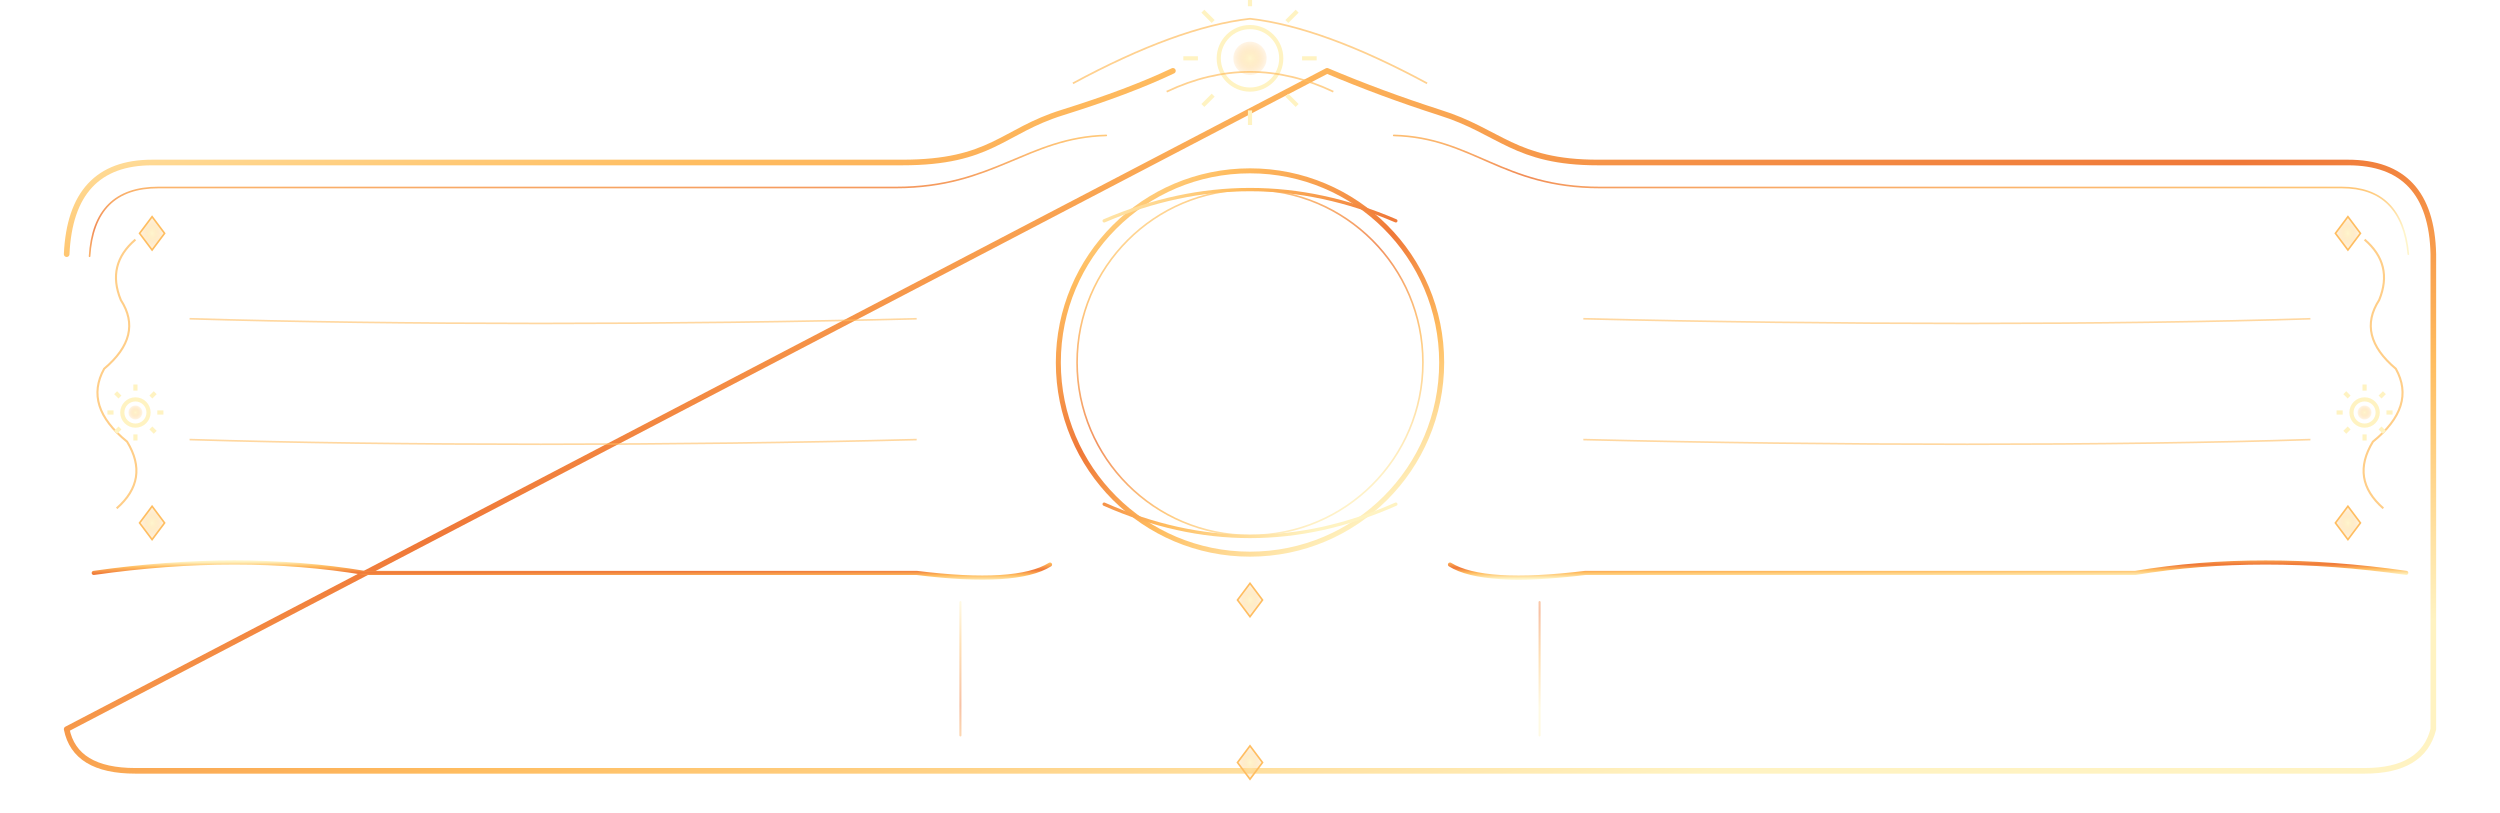
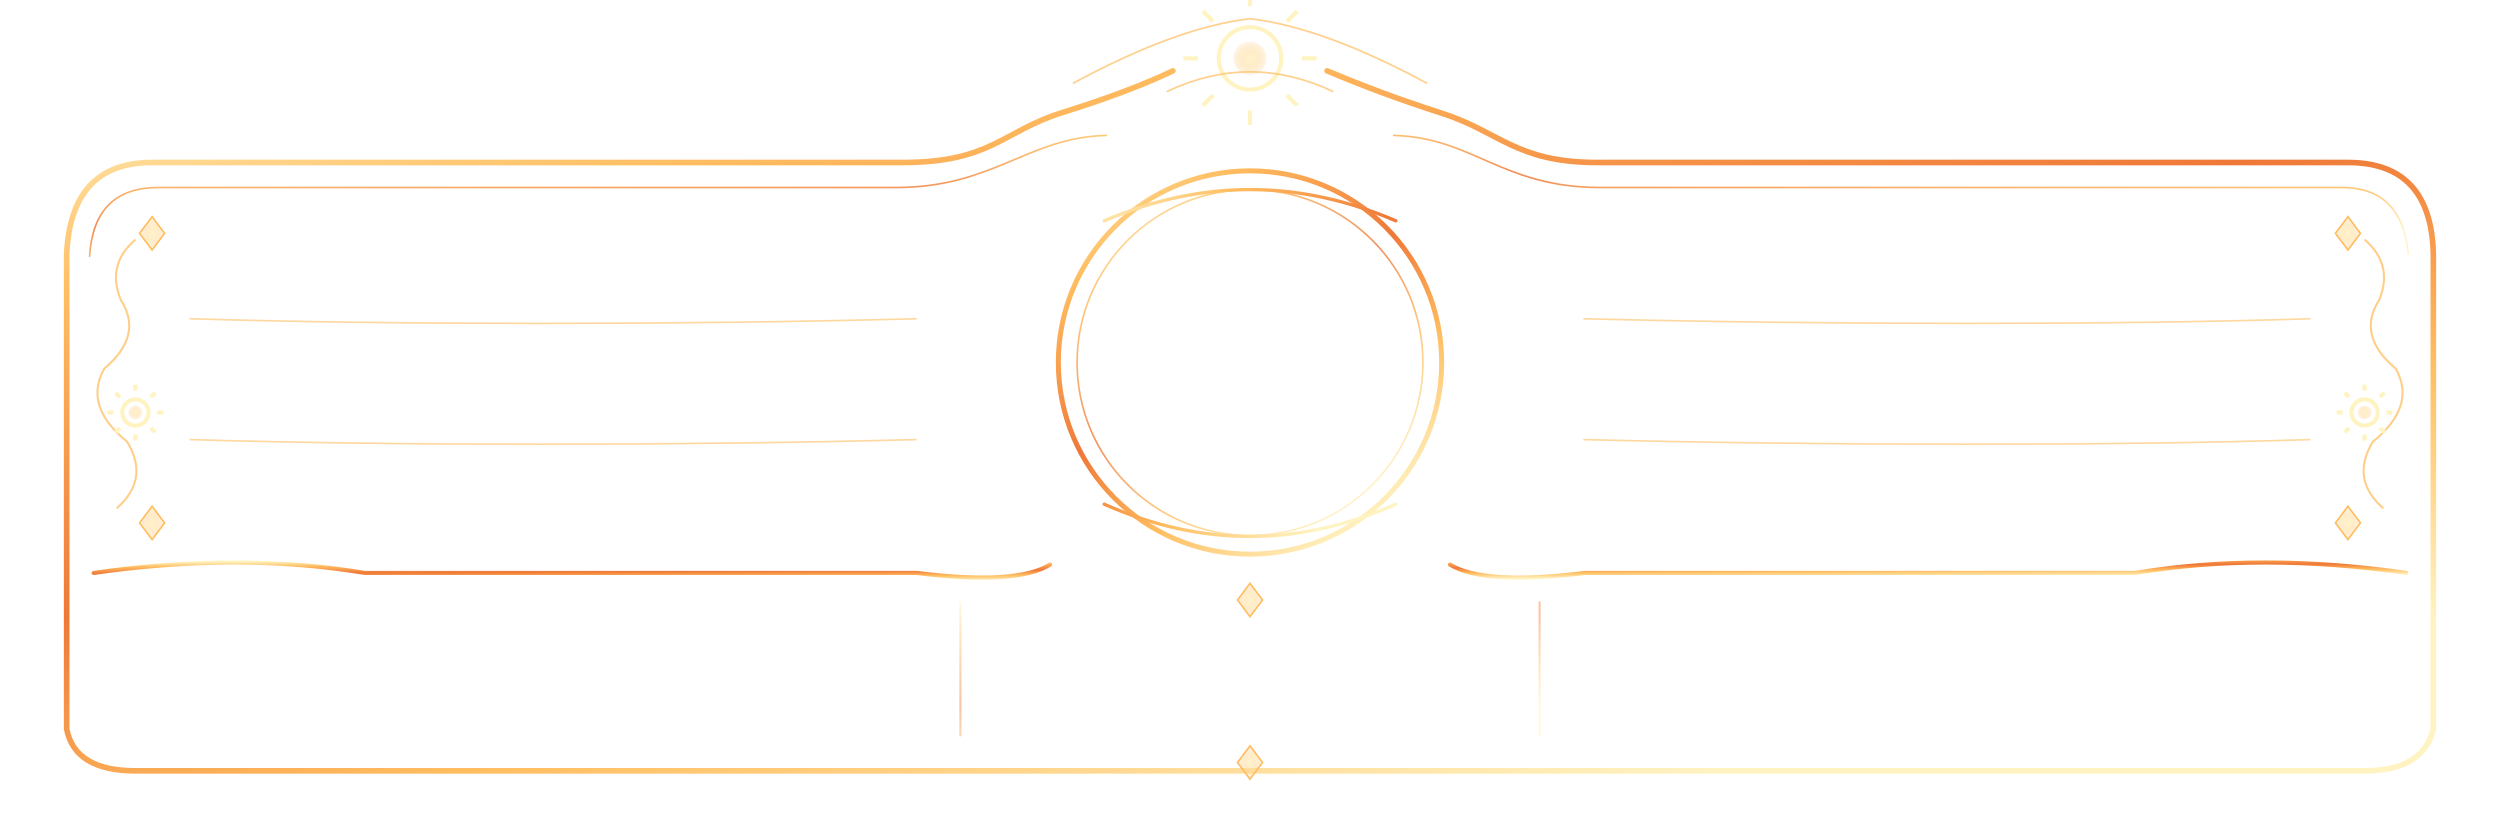
<svg xmlns="http://www.w3.org/2000/svg" viewBox="0 0 1200 390" role="img" aria-label="solar dawn frame">
  <defs>
    <linearGradient id="metal" x1="0" y1="0" x2=".7" y2="1">
      <stop stop-color="#fff3c2" />
      <stop offset=".21" stop-color="#ffbd60" />
      <stop offset=".52" stop-color="#ef7838" />
      <stop offset=".75" stop-color="#ffbd60" />
      <stop offset="1" stop-color="#fff3c2" />
    </linearGradient>
    <radialGradient id="shine">
      <stop stop-color="#fff3c2" stop-opacity=".8" />
      <stop offset="1" stop-color="#ffbd60" stop-opacity=".15" />
    </radialGradient>
  </defs>
  <g fill="none" stroke="url(#metal)" stroke-linecap="round" stroke-linejoin="round">
-     <path d="M32 122Q34 78 73 78H433C476 78 481 63 510 54Q542 44 563 34M637 34Q663 45 691 54C720 63 727 78 767 78H1127Q1167 78 1168 122L1168 350Q1163 370 1135 370H65Q36 370 32 350Z" stroke-width="2.7" />
+     <path d="M32 122Q34 78 73 78H433C476 78 481 63 510 54Q542 44 563 34M637 34Q663 45 691 54C720 63 727 78 767 78H1127Q1167 78 1168 122L1168 350Q1163 370 1135 370H65Q36 370 32 350 M32 350V122" stroke-width="2.7" />
    <path d="M43 123Q45 90 76 90H430C477 90 493 66 531 65M669 65C707 66 721 90 768 90H1124Q1153 90 1156 122" stroke-width=".8" opacity=".85" />
    <path d="M45 275Q115 265 175 275H440Q488 281 504 271M696 271Q712 281 761 275H1025Q1085 265 1155 275" stroke-width="2" />
    <circle cx="600" cy="174" r="92" stroke-width="2.4" />
    <circle cx="600" cy="174" r="83" stroke-width=".8" opacity=".8" />
    <path d="M530 106Q600 76 670 106M530 242Q600 273 670 242" stroke-width="1.6" />
    <path d="M461 289V353M739 289V353" opacity=".45" />
  </g>
  <g fill="none" stroke="#ffbd60" stroke-width=".8" opacity=".6">
    <path d="M91 153C190 156 325 156 440 153 M760 153C880 156 1015 156 1109 153" />
    <path d="M91 211C190 214 325 214 440 211 M760 211C880 214 1015 214 1109 211" />
  </g>
  <g fill="none" stroke="#ffbd60" opacity=".75">
    <path d="M65 115Q51 127 58 144Q69 161 50 177Q40 195 61 212Q72 230 56 244" />
    <path d="M1135 115Q1149 127 1142 144Q1131 161 1150 177Q1160 195 1139 212Q1128 230 1144 244" />
  </g>
  <g fill="none" stroke="#fff3c2">
    <g stroke-width="2" fill="none">
      <circle cx="600" cy="28" r="15" />
      <path d="M600 3v-7" transform="rotate(0 600 28)" />
      <path d="M600 3v-7" transform="rotate(45 600 28)" />
      <path d="M600 3v-7" transform="rotate(90 600 28)" />
      <path d="M600 3v-7" transform="rotate(135 600 28)" />
      <path d="M600 3v-7" transform="rotate(180 600 28)" />
      <path d="M600 3v-7" transform="rotate(225 600 28)" />
      <path d="M600 3v-7" transform="rotate(270 600 28)" />
      <path d="M600 3v-7" transform="rotate(315 600 28)" />
      <circle cx="600" cy="28" r="8" fill="url(#shine)" stroke="none" />
    </g>
    <g stroke-width="2" fill="none">
      <circle cx="65" cy="198" r="6.3" />
      <path d="M65 187.5v-2.94" transform="rotate(0 65 198)" />
      <path d="M65 187.5v-2.94" transform="rotate(45 65 198)" />
      <path d="M65 187.5v-2.94" transform="rotate(90 65 198)" />
      <path d="M65 187.5v-2.94" transform="rotate(135 65 198)" />
      <path d="M65 187.5v-2.94" transform="rotate(180 65 198)" />
      <path d="M65 187.5v-2.94" transform="rotate(225 65 198)" />
      <path d="M65 187.5v-2.94" transform="rotate(270 65 198)" />
      <path d="M65 187.5v-2.94" transform="rotate(315 65 198)" />
      <circle cx="65" cy="198" r="3.36" fill="url(#shine)" stroke="none" />
    </g>
    <g stroke-width="2" fill="none">
      <circle cx="1135" cy="198" r="6.3" />
      <path d="M1135 187.5v-2.94" transform="rotate(0 1135 198)" />
      <path d="M1135 187.5v-2.94" transform="rotate(45 1135 198)" />
      <path d="M1135 187.5v-2.94" transform="rotate(90 1135 198)" />
      <path d="M1135 187.5v-2.94" transform="rotate(135 1135 198)" />
      <path d="M1135 187.5v-2.94" transform="rotate(180 1135 198)" />
      <path d="M1135 187.5v-2.94" transform="rotate(225 1135 198)" />
      <path d="M1135 187.5v-2.94" transform="rotate(270 1135 198)" />
      <path d="M1135 187.5v-2.94" transform="rotate(315 1135 198)" />
      <circle cx="1135" cy="198" r="3.36" fill="url(#shine)" stroke="none" />
    </g>
  </g>
  <g>
    <path d="M67 112l6 -8 6 8 -6 8Z" fill="url(#shine)" stroke="#ffbd60" stroke-width=".8" />
    <path d="M67 251l6 -8 6 8 -6 8Z" fill="url(#shine)" stroke="#ffbd60" stroke-width=".8" />
    <path d="M1121 112l6 -8 6 8 -6 8Z" fill="url(#shine)" stroke="#ffbd60" stroke-width=".8" />
    <path d="M1121 251l6 -8 6 8 -6 8Z" fill="url(#shine)" stroke="#ffbd60" stroke-width=".8" />
    <path d="M594 288l6 -8 6 8 -6 8Z" fill="url(#shine)" stroke="#ffbd60" stroke-width=".8" />
    <path d="M594 366l6 -8 6 8 -6 8Z" fill="url(#shine)" stroke="#ffbd60" stroke-width=".8" />
  </g>
  <g fill="none" stroke="#ffbd60" stroke-width=".85" opacity=".7">
    <path d="M515 40Q565 13 600 9Q635 13 685 40" />
    <path d="M560 44Q600 25 640 44" />
  </g>
</svg>
